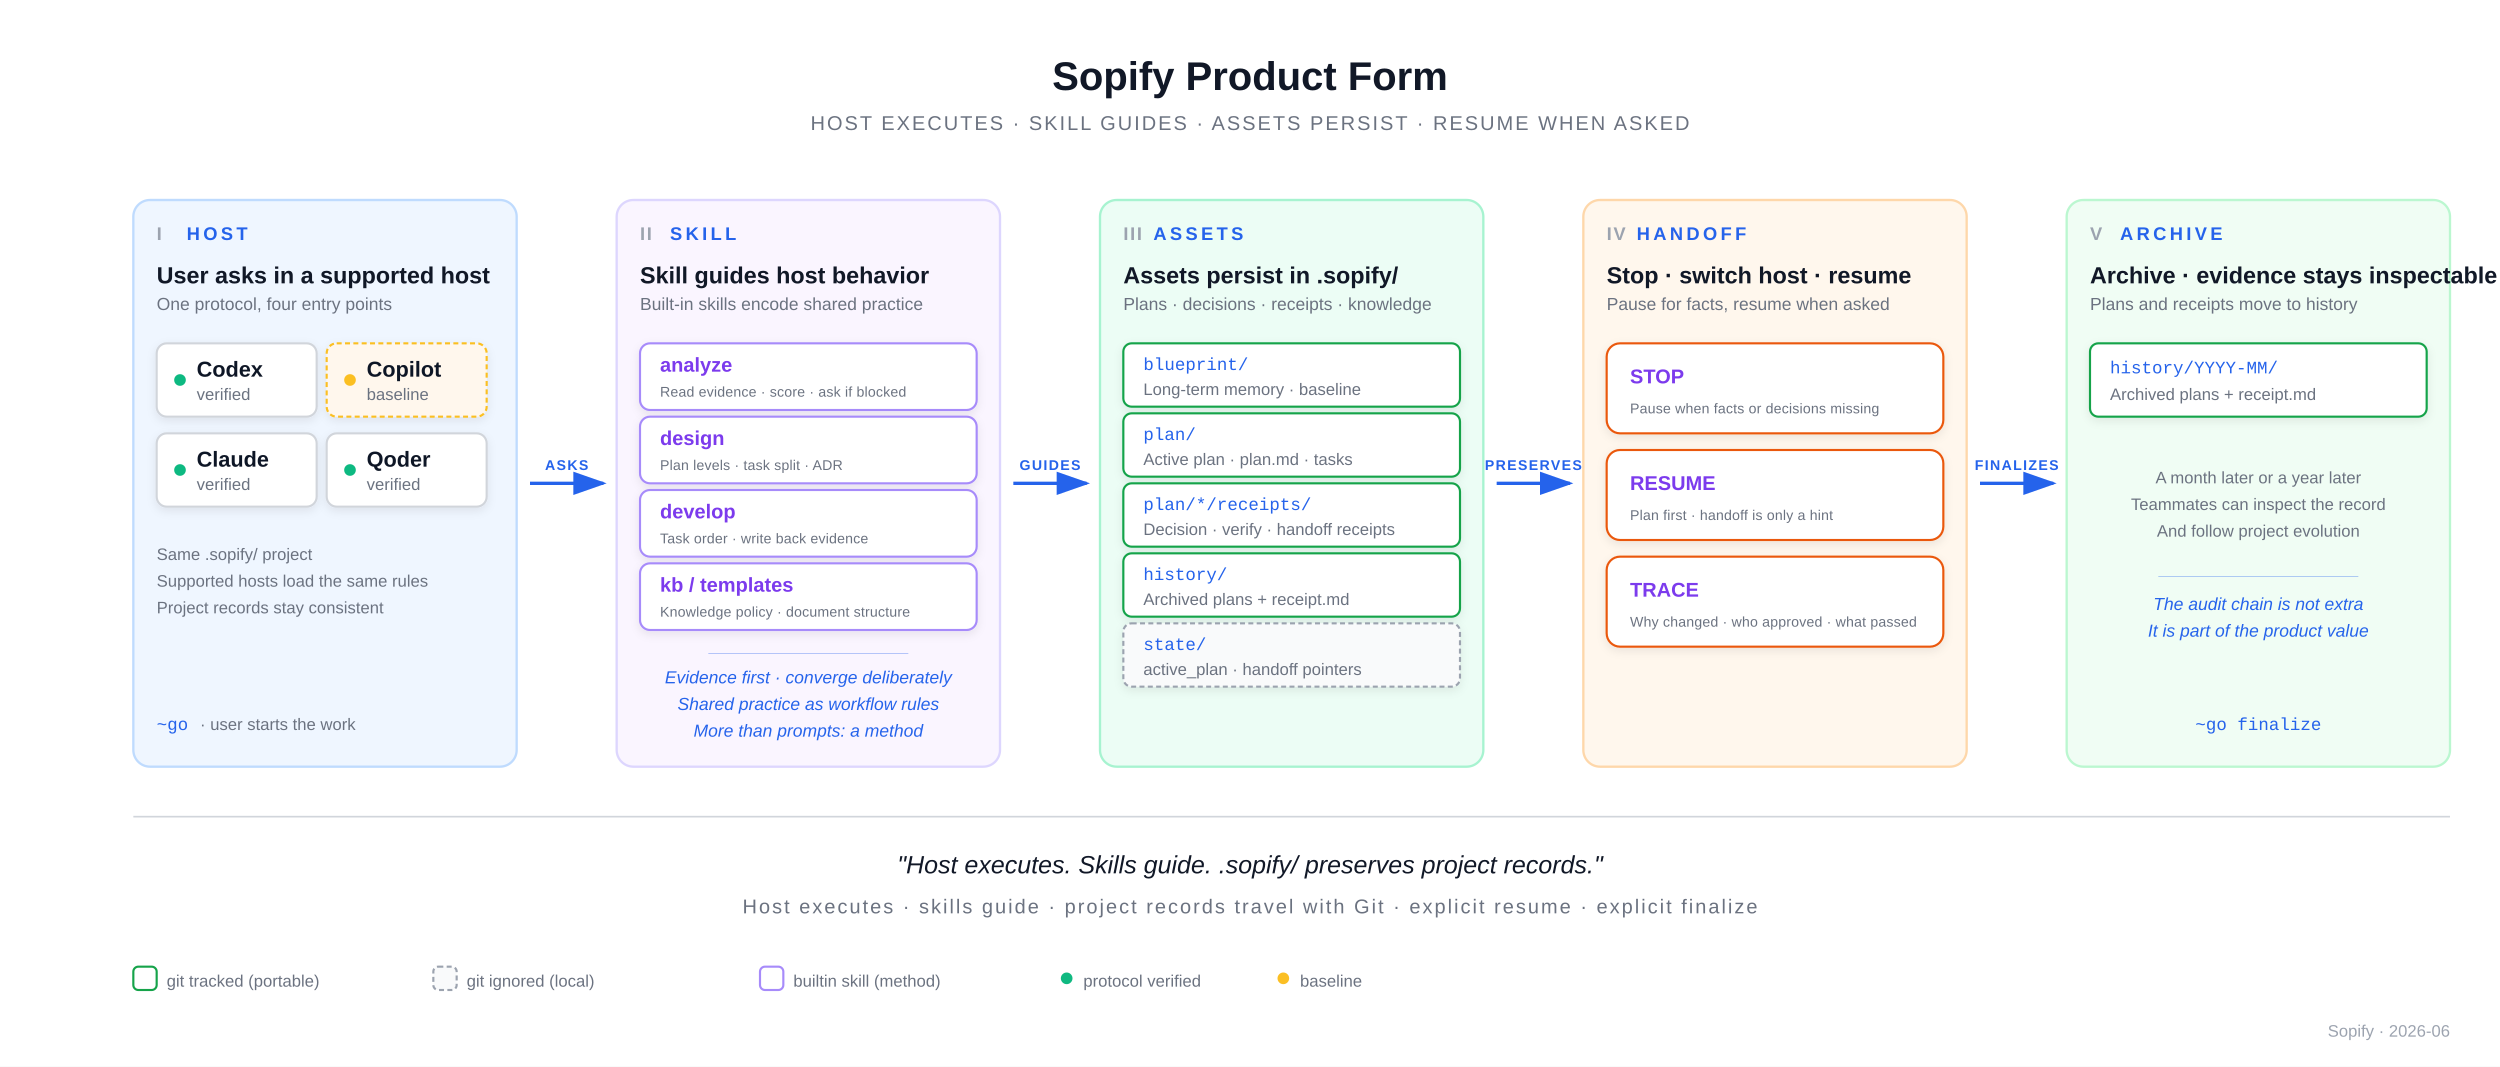
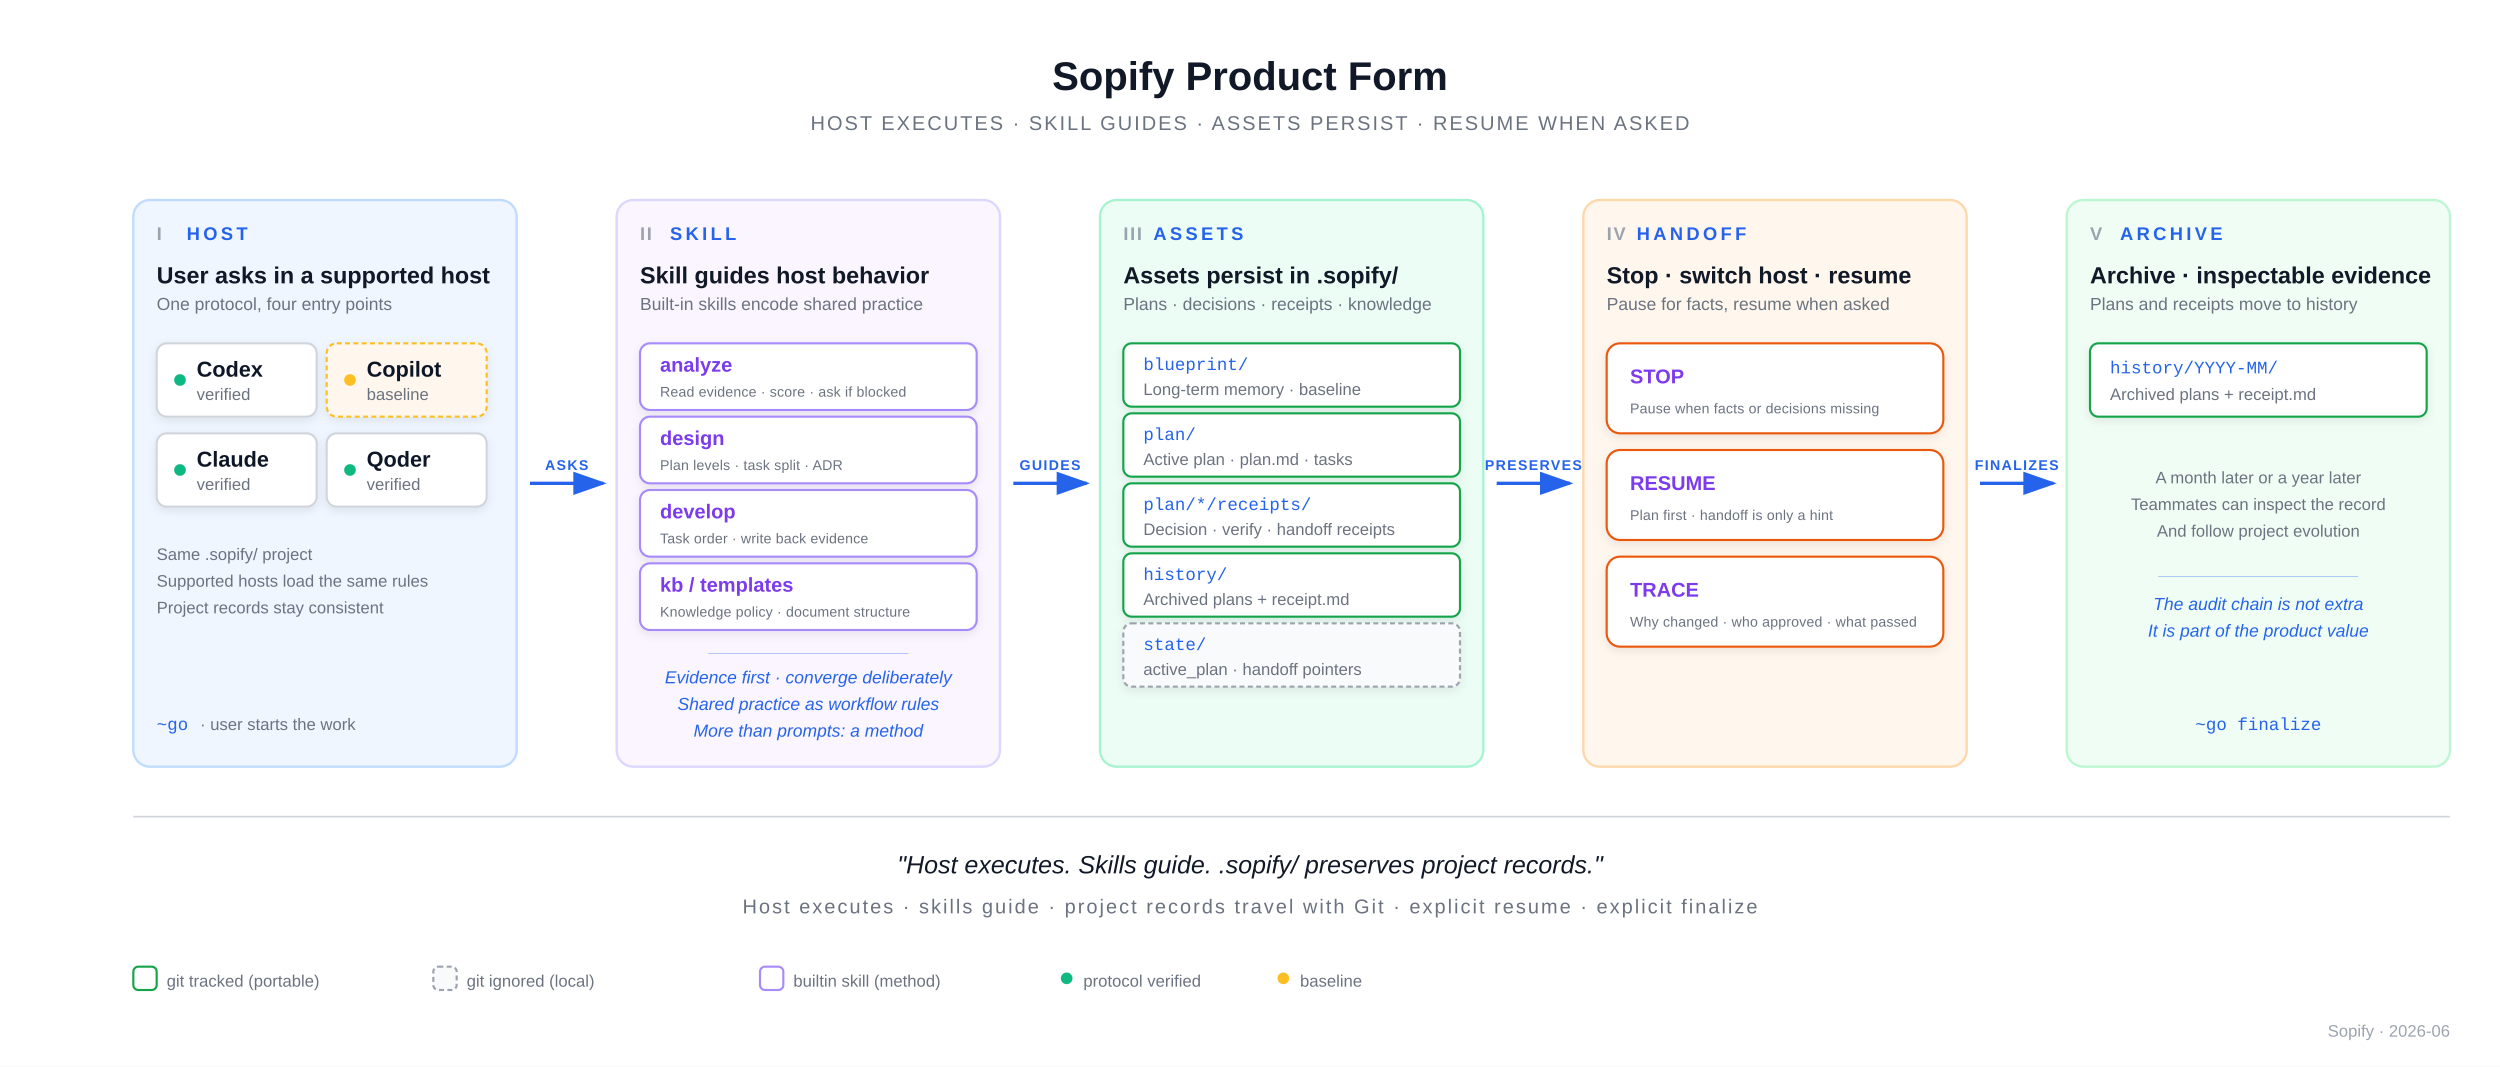
<svg xmlns="http://www.w3.org/2000/svg" viewBox="0 0 1500 640" width="1500" height="640">
  <defs>
    <marker id="arr-flow" markerWidth="10" markerHeight="7" refX="9" refY="3.5" orient="auto">
      <polygon points="0 0,10 3.5,0 7" fill="#2563eb" />
    </marker>
    <filter id="shadowSoft" x="-20%" y="-20%" width="140%" height="160%">
      <feDropShadow dx="0" dy="2" stdDeviation="3" flood-color="#0f172a" flood-opacity="0.08" />
    </filter>
    <style>
      text { font-family: -apple-system, "Helvetica Neue", Arial, "PingFang SC", "Microsoft YaHei", sans-serif; }
      .ttl { font-size: 24px; font-weight: 700; fill: #111827; }
      .sub { font-size: 12px; font-weight: 500; fill: #6b7280; letter-spacing: 1.2px; }
      .lbl { font-size: 11px; font-weight: 700; fill: #2563eb; letter-spacing: 2px; }
      .stage-num { font-size: 11px; font-weight: 700; fill: #9ca3af; letter-spacing: 1px; }
      .stage-title { font-size: 14px; font-weight: 700; fill: #111827; }
      .stage-sub { font-size: 10.5px; fill: #6b7280; }
      .nm { font-size: 13px; font-weight: 600; fill: #111827; }
      .sm { font-size: 10px; fill: #6b7280; }
      .fn { font-family: "Cascadia Code", "SF Mono", "Courier New", monospace; font-size: 10.5px; fill: #2563eb; }
      .pill { font-size: 12px; font-weight: 600; fill: #7c3aed; }
      .pill-sm { font-size: 8.5px; fill: #6b7280; letter-spacing: 0.1px; }
      .phi { font-size: 10.5px; font-weight: 500; fill: #2563eb; font-style: italic; }
      .tag { font-size: 15px; font-weight: 500; fill: #111827; font-style: italic; }
      .arr-lbl { font-size: 8.5px; font-weight: 600; fill: #2563eb; letter-spacing: 0.8px; }
      .foot { font-size: 10px; fill: #9ca3af; }
    </style>
  </defs>
  <rect width="1500" height="640" fill="#ffffff" />
  <text x="750" y="54" text-anchor="middle" class="ttl" font-family="-apple-system,'Helvetica Neue',Arial,'PingFang SC',sans-serif">Sopify Product Form</text>
  <text x="750" y="78" text-anchor="middle" class="sub" font-family="-apple-system,'Helvetica Neue',Arial,'PingFang SC',sans-serif">HOST EXECUTES  ·  SKILL GUIDES  ·  ASSETS PERSIST  ·  RESUME WHEN ASKED</text>
  <g>
    <rect x="80" y="120" width="230" height="340" rx="10" fill="#eff6ff" stroke="#bfdbfe" stroke-width="1.4" />
    <text x="94" y="144" class="stage-num" font-family="-apple-system,'Helvetica Neue',sans-serif">I</text>
    <text x="112" y="144" class="lbl" font-family="-apple-system,'Helvetica Neue',sans-serif">HOST</text>
    <text x="94" y="170" class="stage-title" font-family="-apple-system,'PingFang SC','Microsoft YaHei',sans-serif">User asks in a supported host</text>
    <text x="94" y="186" class="stage-sub" font-family="-apple-system,'PingFang SC','Microsoft YaHei',sans-serif">One protocol, four entry points</text>
    <g transform="translate(94,206)" filter="url(#shadowSoft)">
      <rect width="96" height="44" rx="6" fill="#ffffff" stroke="#d1d5db" stroke-width="1.3" />
      <circle cx="14" cy="22" r="3.5" fill="#10b981" />
      <text x="24" y="20" class="nm" font-family="-apple-system,'Helvetica Neue',sans-serif">Codex</text>
      <text x="24" y="34" class="sm" font-family="-apple-system,'Helvetica Neue',sans-serif">verified</text>
    </g>
    <g transform="translate(196,206)" filter="url(#shadowSoft)">
      <rect width="96" height="44" rx="6" fill="#fff7ed" stroke="#fbbf24" stroke-width="1.3" stroke-dasharray="3,2" />
      <circle cx="14" cy="22" r="3.5" fill="#fbbf24" />
      <text x="24" y="20" class="nm" font-family="-apple-system,'Helvetica Neue',sans-serif">Copilot</text>
      <text x="24" y="34" class="sm" font-family="-apple-system,'Helvetica Neue',sans-serif">baseline</text>
    </g>
    <g transform="translate(94,260)" filter="url(#shadowSoft)">
      <rect width="96" height="44" rx="6" fill="#ffffff" stroke="#d1d5db" stroke-width="1.3" />
      <circle cx="14" cy="22" r="3.5" fill="#10b981" />
      <text x="24" y="20" class="nm" font-family="-apple-system,'Helvetica Neue',sans-serif">Claude</text>
      <text x="24" y="34" class="sm" font-family="-apple-system,'Helvetica Neue',sans-serif">verified</text>
    </g>
    <g transform="translate(196,260)" filter="url(#shadowSoft)">
      <rect width="96" height="44" rx="6" fill="#ffffff" stroke="#d1d5db" stroke-width="1.3" />
      <circle cx="14" cy="22" r="3.5" fill="#10b981" />
      <text x="24" y="20" class="nm" font-family="-apple-system,'Helvetica Neue',sans-serif">Qoder</text>
      <text x="24" y="34" class="sm" font-family="-apple-system,'Helvetica Neue',sans-serif">verified</text>
    </g>
    <text x="94" y="336" class="sm" font-family="-apple-system,'PingFang SC','Microsoft YaHei',sans-serif">Same .sopify/ project</text>
    <text x="94" y="352" class="sm" font-family="-apple-system,'PingFang SC','Microsoft YaHei',sans-serif">Supported hosts load the same rules</text>
    <text x="94" y="368" class="sm" font-family="-apple-system,'PingFang SC','Microsoft YaHei',sans-serif">Project records stay consistent</text>
    <text x="94" y="438" class="fn" font-family="'Cascadia Code','SF Mono','Courier New',monospace">~go</text>
    <text x="120" y="438" class="sm" font-family="-apple-system,'PingFang SC','Microsoft YaHei',sans-serif"> · user starts the work</text>
  </g>
  <line x1="318" y1="290" x2="362" y2="290" stroke="#2563eb" stroke-width="2" marker-end="url(#arr-flow)" />
  <text x="340" y="282" text-anchor="middle" class="arr-lbl" font-family="-apple-system,'Helvetica Neue',sans-serif">ASKS</text>
  <g>
    <rect x="370" y="120" width="230" height="340" rx="10" fill="#faf5ff" stroke="#ddd6fe" stroke-width="1.4" />
    <text x="384" y="144" class="stage-num" font-family="-apple-system,'Helvetica Neue',sans-serif">II</text>
    <text x="402" y="144" class="lbl" font-family="-apple-system,'Helvetica Neue',sans-serif">SKILL</text>
    <text x="384" y="170" class="stage-title" font-family="-apple-system,'PingFang SC','Microsoft YaHei',sans-serif">Skill guides host behavior</text>
    <text x="384" y="186" class="stage-sub" font-family="-apple-system,'PingFang SC','Microsoft YaHei',sans-serif">Built-in skills encode shared practice</text>
    <g transform="translate(384,206)" filter="url(#shadowSoft)">
      <rect width="202" height="40" rx="6" fill="#ffffff" stroke="#a78bfa" stroke-width="1.3" />
      <text x="12" y="17" class="pill" font-family="-apple-system,'Helvetica Neue',sans-serif">analyze</text>
      <text x="12" y="32" class="pill-sm" font-family="-apple-system,'PingFang SC','Microsoft YaHei',sans-serif">Read evidence · score · ask if blocked</text>
    </g>
    <g transform="translate(384,250)" filter="url(#shadowSoft)">
      <rect width="202" height="40" rx="6" fill="#ffffff" stroke="#a78bfa" stroke-width="1.3" />
      <text x="12" y="17" class="pill" font-family="-apple-system,'Helvetica Neue',sans-serif">design</text>
      <text x="12" y="32" class="pill-sm" font-family="-apple-system,'PingFang SC','Microsoft YaHei',sans-serif">Plan levels · task split · ADR</text>
    </g>
    <g transform="translate(384,294)" filter="url(#shadowSoft)">
      <rect width="202" height="40" rx="6" fill="#ffffff" stroke="#a78bfa" stroke-width="1.3" />
      <text x="12" y="17" class="pill" font-family="-apple-system,'Helvetica Neue',sans-serif">develop</text>
      <text x="12" y="32" class="pill-sm" font-family="-apple-system,'PingFang SC','Microsoft YaHei',sans-serif">Task order · write back evidence</text>
    </g>
    <g transform="translate(384,338)" filter="url(#shadowSoft)">
      <rect width="202" height="40" rx="6" fill="#ffffff" stroke="#a78bfa" stroke-width="1.3" />
      <text x="12" y="17" class="pill" font-family="-apple-system,'Helvetica Neue',sans-serif">kb / templates</text>
      <text x="12" y="32" class="pill-sm" font-family="-apple-system,'PingFang SC','Microsoft YaHei',sans-serif">Knowledge policy · document structure</text>
    </g>
    <line x1="425" y1="392" x2="545" y2="392" stroke="#2563eb" stroke-width="0.4" opacity="0.5" />
    <text x="485" y="410" text-anchor="middle" class="phi" font-family="-apple-system,'PingFang SC','Microsoft YaHei',sans-serif">Evidence first · converge deliberately</text>
    <text x="485" y="426" text-anchor="middle" class="phi" font-family="-apple-system,'PingFang SC','Microsoft YaHei',sans-serif">Shared practice as workflow rules</text>
    <text x="485" y="442" text-anchor="middle" class="phi" font-family="-apple-system,'PingFang SC','Microsoft YaHei',sans-serif">More than prompts: a method</text>
  </g>
  <line x1="608" y1="290" x2="652" y2="290" stroke="#2563eb" stroke-width="2" marker-end="url(#arr-flow)" />
  <text x="630" y="282" text-anchor="middle" class="arr-lbl" font-family="-apple-system,'Helvetica Neue',sans-serif">GUIDES</text>
  <g>
    <rect x="660" y="120" width="230" height="340" rx="10" fill="#ecfdf5" stroke="#a7f3d0" stroke-width="1.4" />
    <text x="674" y="144" class="stage-num" font-family="-apple-system,'Helvetica Neue',sans-serif">III</text>
    <text x="692" y="144" class="lbl" font-family="-apple-system,'Helvetica Neue',sans-serif">ASSETS</text>
    <text x="674" y="170" class="stage-title" font-family="-apple-system,'PingFang SC','Microsoft YaHei',sans-serif">Assets persist in .sopify/</text>
    <text x="674" y="186" class="stage-sub" font-family="-apple-system,'PingFang SC','Microsoft YaHei',sans-serif">Plans · decisions · receipts · knowledge</text>
    <g transform="translate(674,206)" filter="url(#shadowSoft)">
      <rect width="202" height="38" rx="5" fill="#ffffff" stroke="#16a34a" stroke-width="1.3" />
      <text x="12" y="16" class="fn" font-family="'Cascadia Code','SF Mono','Courier New',monospace">blueprint/</text>
      <text x="12" y="31" class="sm" font-family="-apple-system,'PingFang SC','Microsoft YaHei',sans-serif">Long-term memory · baseline</text>
    </g>
    <g transform="translate(674,248)" filter="url(#shadowSoft)">
      <rect width="202" height="38" rx="5" fill="#ffffff" stroke="#16a34a" stroke-width="1.3" />
      <text x="12" y="16" class="fn" font-family="'Cascadia Code','SF Mono','Courier New',monospace">plan/</text>
      <text x="12" y="31" class="sm" font-family="-apple-system,'PingFang SC','Microsoft YaHei',sans-serif">Active plan · plan.md · tasks</text>
    </g>
    <g transform="translate(674,290)" filter="url(#shadowSoft)">
      <rect width="202" height="38" rx="5" fill="#ffffff" stroke="#16a34a" stroke-width="1.3" />
      <text x="12" y="16" class="fn" font-family="'Cascadia Code','SF Mono','Courier New',monospace">plan/*/receipts/</text>
      <text x="12" y="31" class="sm" font-family="-apple-system,'PingFang SC','Microsoft YaHei',sans-serif">Decision · verify · handoff receipts</text>
    </g>
    <g transform="translate(674,332)" filter="url(#shadowSoft)">
      <rect width="202" height="38" rx="5" fill="#ffffff" stroke="#16a34a" stroke-width="1.3" />
      <text x="12" y="16" class="fn" font-family="'Cascadia Code','SF Mono','Courier New',monospace">history/</text>
      <text x="12" y="31" class="sm" font-family="-apple-system,'PingFang SC','Microsoft YaHei',sans-serif">Archived plans + receipt.md</text>
    </g>
    <g transform="translate(674,374)" filter="url(#shadowSoft)">
      <rect width="202" height="38" rx="5" fill="#f9fafb" stroke="#9ca3af" stroke-width="1.3" stroke-dasharray="3,2" />
      <text x="12" y="16" class="fn" font-family="'Cascadia Code','SF Mono','Courier New',monospace">state/</text>
      <text x="12" y="31" class="sm" font-family="-apple-system,'PingFang SC','Microsoft YaHei',sans-serif">active_plan · handoff pointers</text>
    </g>
  </g>
  <line x1="898" y1="290" x2="942" y2="290" stroke="#2563eb" stroke-width="2" marker-end="url(#arr-flow)" />
  <text x="920" y="282" text-anchor="middle" class="arr-lbl" font-family="-apple-system,'Helvetica Neue',sans-serif">PRESERVES</text>
  <g>
    <rect x="950" y="120" width="230" height="340" rx="10" fill="#fff7ed" stroke="#fed7aa" stroke-width="1.4" />
    <text x="964" y="144" class="stage-num" font-family="-apple-system,'Helvetica Neue',sans-serif">IV</text>
    <text x="982" y="144" class="lbl" font-family="-apple-system,'Helvetica Neue',sans-serif">HANDOFF</text>
    <text x="964" y="170" class="stage-title" font-family="-apple-system,'PingFang SC','Microsoft YaHei',sans-serif">Stop · switch host · resume</text>
    <text x="964" y="186" class="stage-sub" font-family="-apple-system,'PingFang SC','Microsoft YaHei',sans-serif">Pause for facts, resume when asked</text>
    <g transform="translate(964,206)" filter="url(#shadowSoft)">
      <rect width="202" height="54" rx="8" fill="#ffffff" stroke="#ea580c" stroke-width="1.3" />
      <text x="14" y="24" class="pill" fill="#ea580c" font-family="-apple-system,'PingFang SC','Microsoft YaHei',sans-serif">STOP</text>
      <text x="14" y="42" class="pill-sm" font-family="-apple-system,'PingFang SC','Microsoft YaHei',sans-serif">Pause when facts or decisions missing</text>
    </g>
    <g transform="translate(964,270)" filter="url(#shadowSoft)">
      <rect width="202" height="54" rx="8" fill="#ffffff" stroke="#ea580c" stroke-width="1.3" />
      <text x="14" y="24" class="pill" fill="#ea580c" font-family="-apple-system,'PingFang SC','Microsoft YaHei',sans-serif">RESUME</text>
      <text x="14" y="42" class="pill-sm" font-family="-apple-system,'PingFang SC','Microsoft YaHei',sans-serif">Plan first · handoff is only a hint</text>
    </g>
    <g transform="translate(964,334)" filter="url(#shadowSoft)">
      <rect width="202" height="54" rx="8" fill="#ffffff" stroke="#ea580c" stroke-width="1.3" />
      <text x="14" y="24" class="pill" fill="#ea580c" font-family="-apple-system,'PingFang SC','Microsoft YaHei',sans-serif">TRACE</text>
      <text x="14" y="42" class="pill-sm" font-family="-apple-system,'PingFang SC','Microsoft YaHei',sans-serif">Why changed · who approved · what passed</text>
    </g>
  </g>
  <line x1="1188" y1="290" x2="1232" y2="290" stroke="#2563eb" stroke-width="2" marker-end="url(#arr-flow)" />
  <text x="1210" y="282" text-anchor="middle" class="arr-lbl" font-family="-apple-system,'Helvetica Neue',sans-serif">FINALIZES</text>
  <g>
    <rect x="1240" y="120" width="230" height="340" rx="10" fill="#f0fdf4" stroke="#bbf7d0" stroke-width="1.4" />
    <text x="1254" y="144" class="stage-num" font-family="-apple-system,'Helvetica Neue',sans-serif">V</text>
    <text x="1272" y="144" class="lbl" font-family="-apple-system,'Helvetica Neue',sans-serif">ARCHIVE</text>
-     <text x="1254" y="170" class="stage-title" font-family="-apple-system,'PingFang SC','Microsoft YaHei',sans-serif">Archive · evidence stays inspectable</text>
+     <text x="1254" y="170" class="stage-title" font-family="-apple-system,'PingFang SC','Microsoft YaHei',sans-serif">Archive · inspectable evidence</text>
    <text x="1254" y="186" class="stage-sub" font-family="-apple-system,'PingFang SC','Microsoft YaHei',sans-serif">Plans and receipts move to history</text>
    <g transform="translate(1254,206)" filter="url(#shadowSoft)">
      <rect width="202" height="44" rx="5" fill="#ffffff" stroke="#16a34a" stroke-width="1.3" />
      <text x="12" y="18" class="fn" font-family="'Cascadia Code','SF Mono','Courier New',monospace">history/YYYY-MM/</text>
      <text x="12" y="34" class="sm" font-family="-apple-system,'PingFang SC','Microsoft YaHei',sans-serif">Archived plans + receipt.md</text>
    </g>
    <text x="1355" y="290" text-anchor="middle" class="sm" font-family="-apple-system,'PingFang SC','Microsoft YaHei',sans-serif">A month later or a year later</text>
    <text x="1355" y="306" text-anchor="middle" class="sm" font-family="-apple-system,'PingFang SC','Microsoft YaHei',sans-serif">Teammates can inspect the record</text>
    <text x="1355" y="322" text-anchor="middle" class="sm" font-family="-apple-system,'PingFang SC','Microsoft YaHei',sans-serif">And follow project evolution</text>
    <line x1="1295" y1="346" x2="1415" y2="346" stroke="#2563eb" stroke-width="0.4" opacity="0.5" />
    <text x="1355" y="366" text-anchor="middle" class="phi" font-family="-apple-system,'PingFang SC','Microsoft YaHei',sans-serif">The audit chain is not extra</text>
    <text x="1355" y="382" text-anchor="middle" class="phi" font-family="-apple-system,'PingFang SC','Microsoft YaHei',sans-serif">It is part of the product value</text>
    <text x="1355" y="438" text-anchor="middle" class="fn" font-family="'Cascadia Code','SF Mono','Courier New',monospace">~go finalize</text>
  </g>
  <line x1="80" y1="490" x2="1470" y2="490" stroke="#d1d5db" stroke-width="1" />
  <text x="750" y="524" text-anchor="middle" class="tag" font-family="Georgia,'Times New Roman','Songti SC',serif">"Host executes. Skills guide. .sopify/ preserves project records."</text>
  <text x="750" y="548" text-anchor="middle" class="sub" font-family="-apple-system,'PingFang SC','Microsoft YaHei',sans-serif">Host executes · skills guide · project records travel with Git · explicit resume · explicit finalize</text>
  <g transform="translate(80,590)">
    <rect x="0" y="-10" width="14" height="14" rx="3" fill="#ffffff" stroke="#16a34a" stroke-width="1.3" />
    <text x="20" y="2" class="sm" font-family="-apple-system,'PingFang SC','Microsoft YaHei',sans-serif">git tracked (portable)</text>
    <rect x="180" y="-10" width="14" height="14" rx="3" fill="#f9fafb" stroke="#9ca3af" stroke-width="1.3" stroke-dasharray="3,2" />
    <text x="200" y="2" class="sm" font-family="-apple-system,'PingFang SC','Microsoft YaHei',sans-serif">git ignored (local)</text>
    <rect x="376" y="-10" width="14" height="14" rx="3" fill="#ffffff" stroke="#a78bfa" stroke-width="1.3" />
    <text x="396" y="2" class="sm" font-family="-apple-system,'PingFang SC','Microsoft YaHei',sans-serif">builtin skill (method)</text>
    <circle cx="560" cy="-3" r="3.5" fill="#10b981" />
    <text x="570" y="2" class="sm" font-family="-apple-system,'Helvetica Neue',sans-serif">protocol verified</text>
    <circle cx="690" cy="-3" r="3.5" fill="#fbbf24" />
    <text x="700" y="2" class="sm" font-family="-apple-system,'Helvetica Neue',sans-serif">baseline</text>
  </g>
  <text x="1470" y="622" text-anchor="end" class="foot" font-family="-apple-system,'Helvetica Neue',sans-serif">Sopify · 2026-06</text>
</svg>
